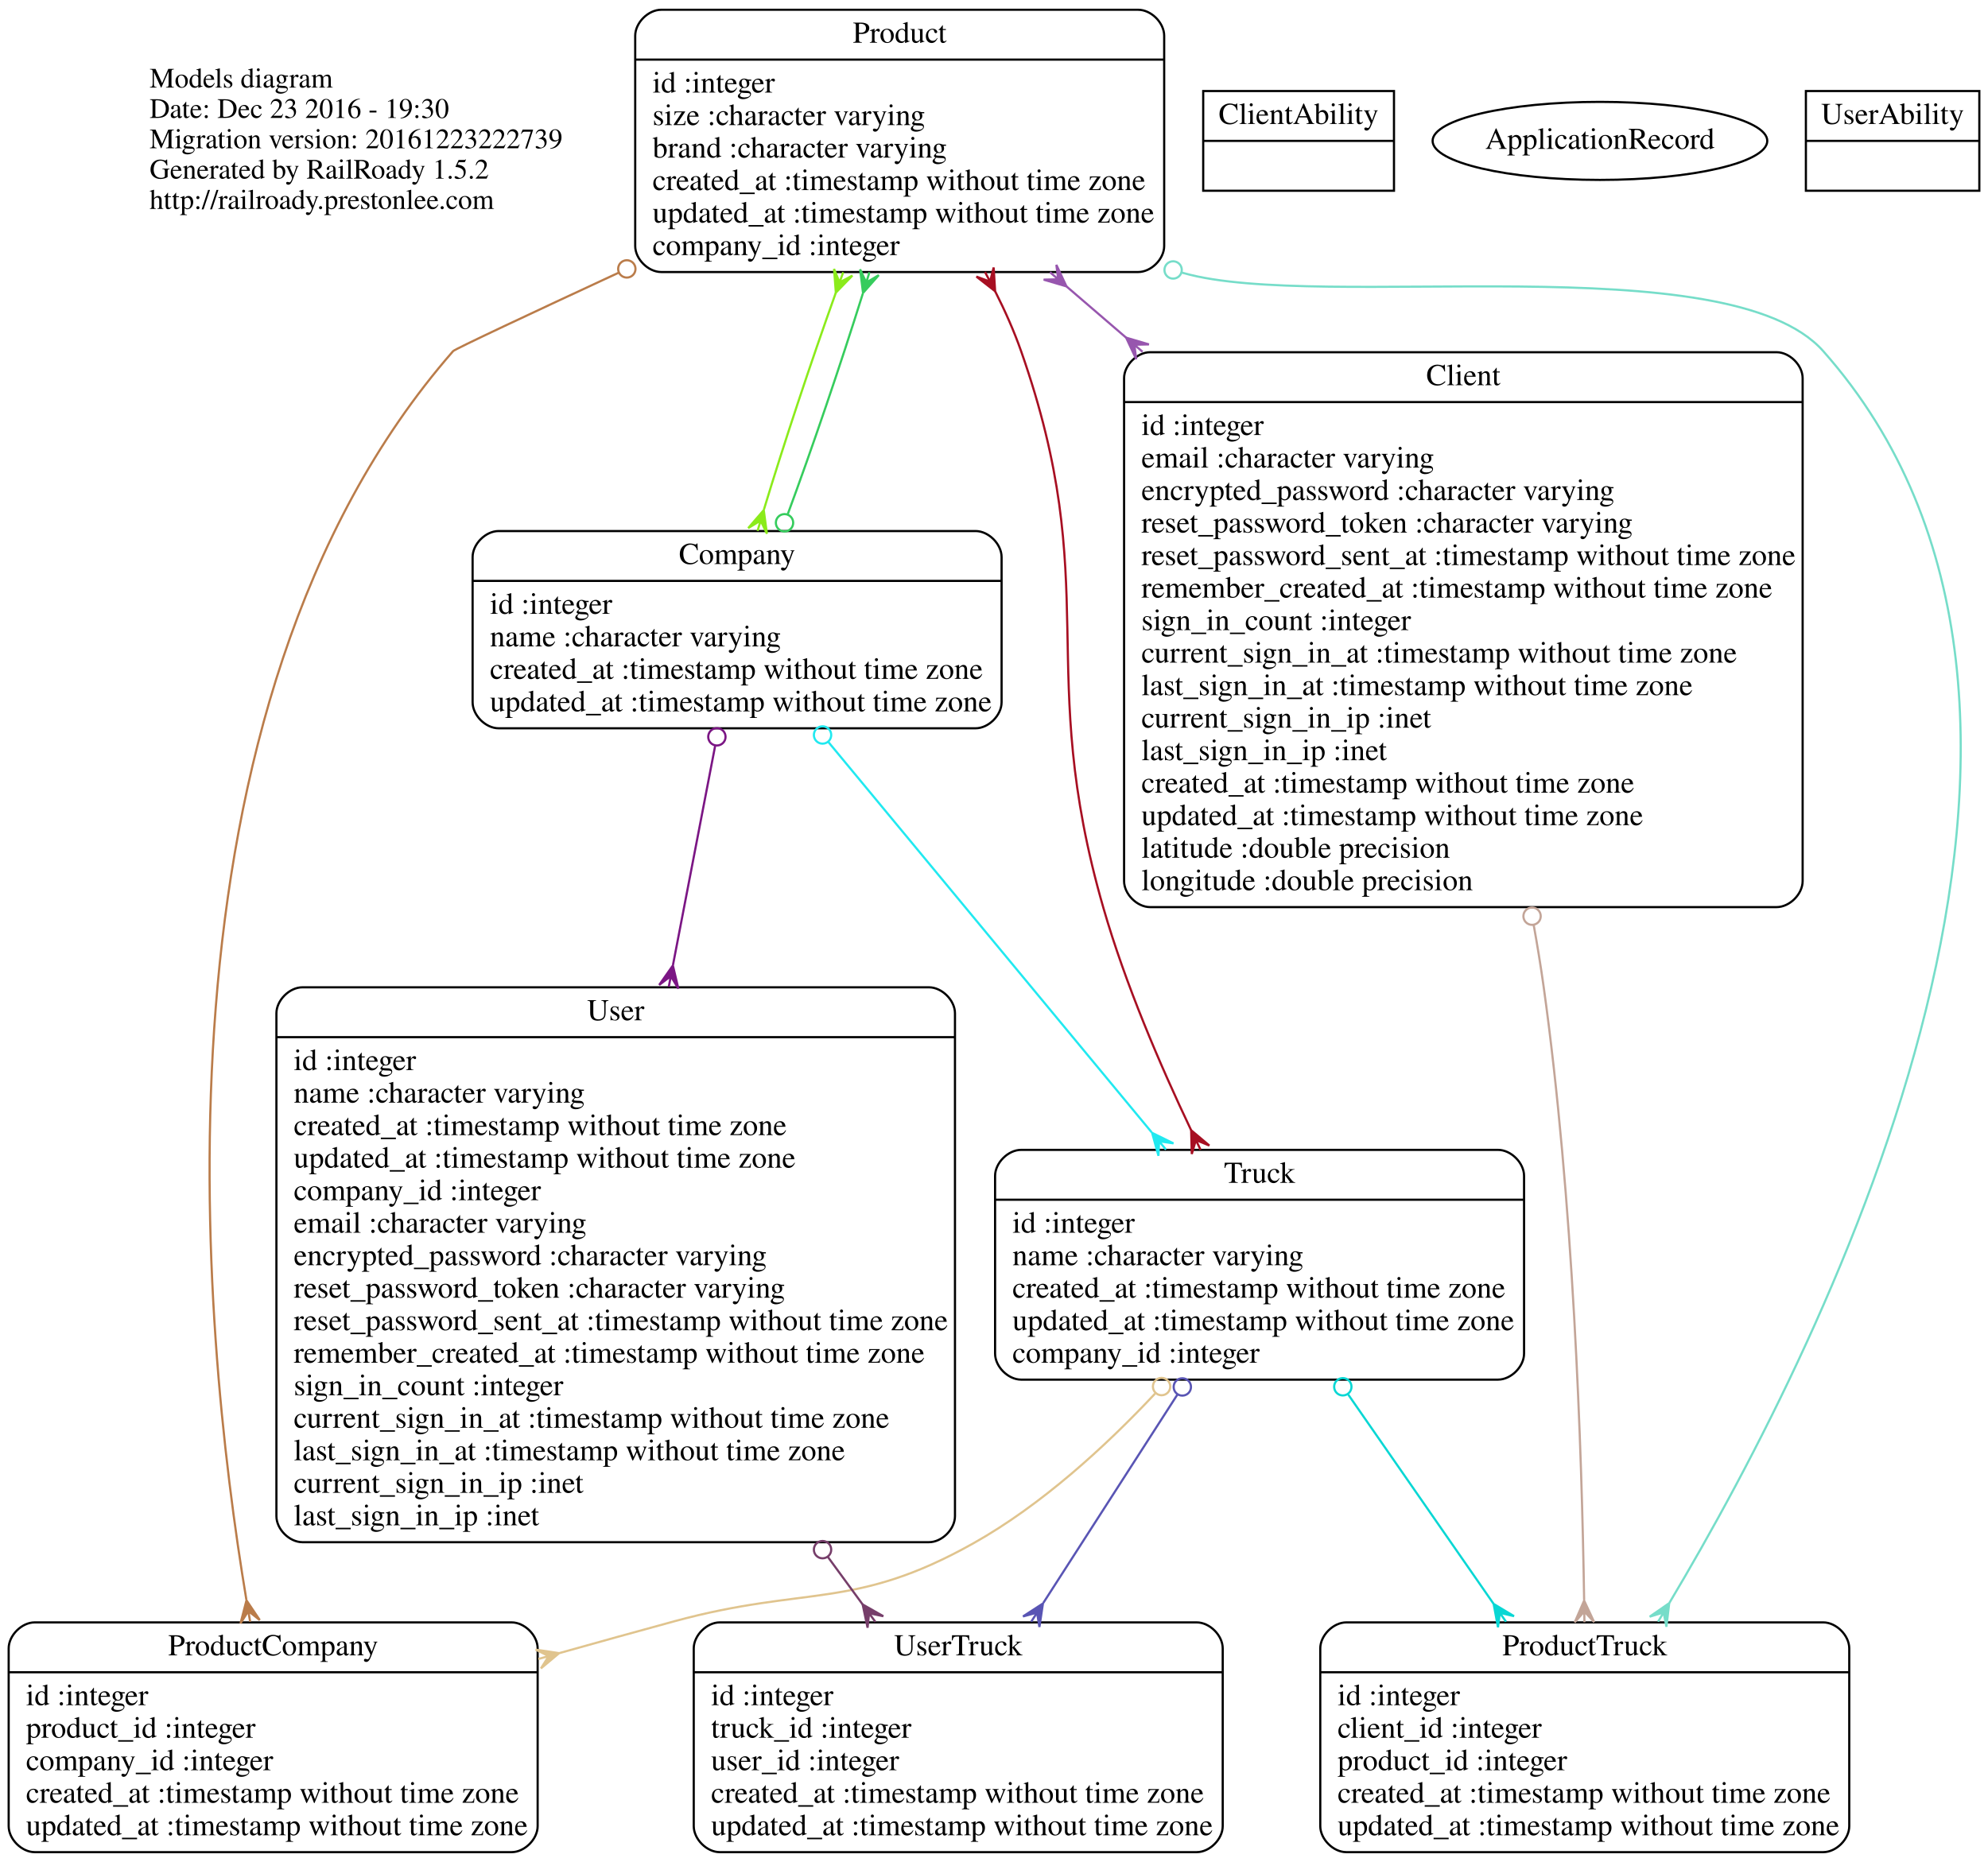
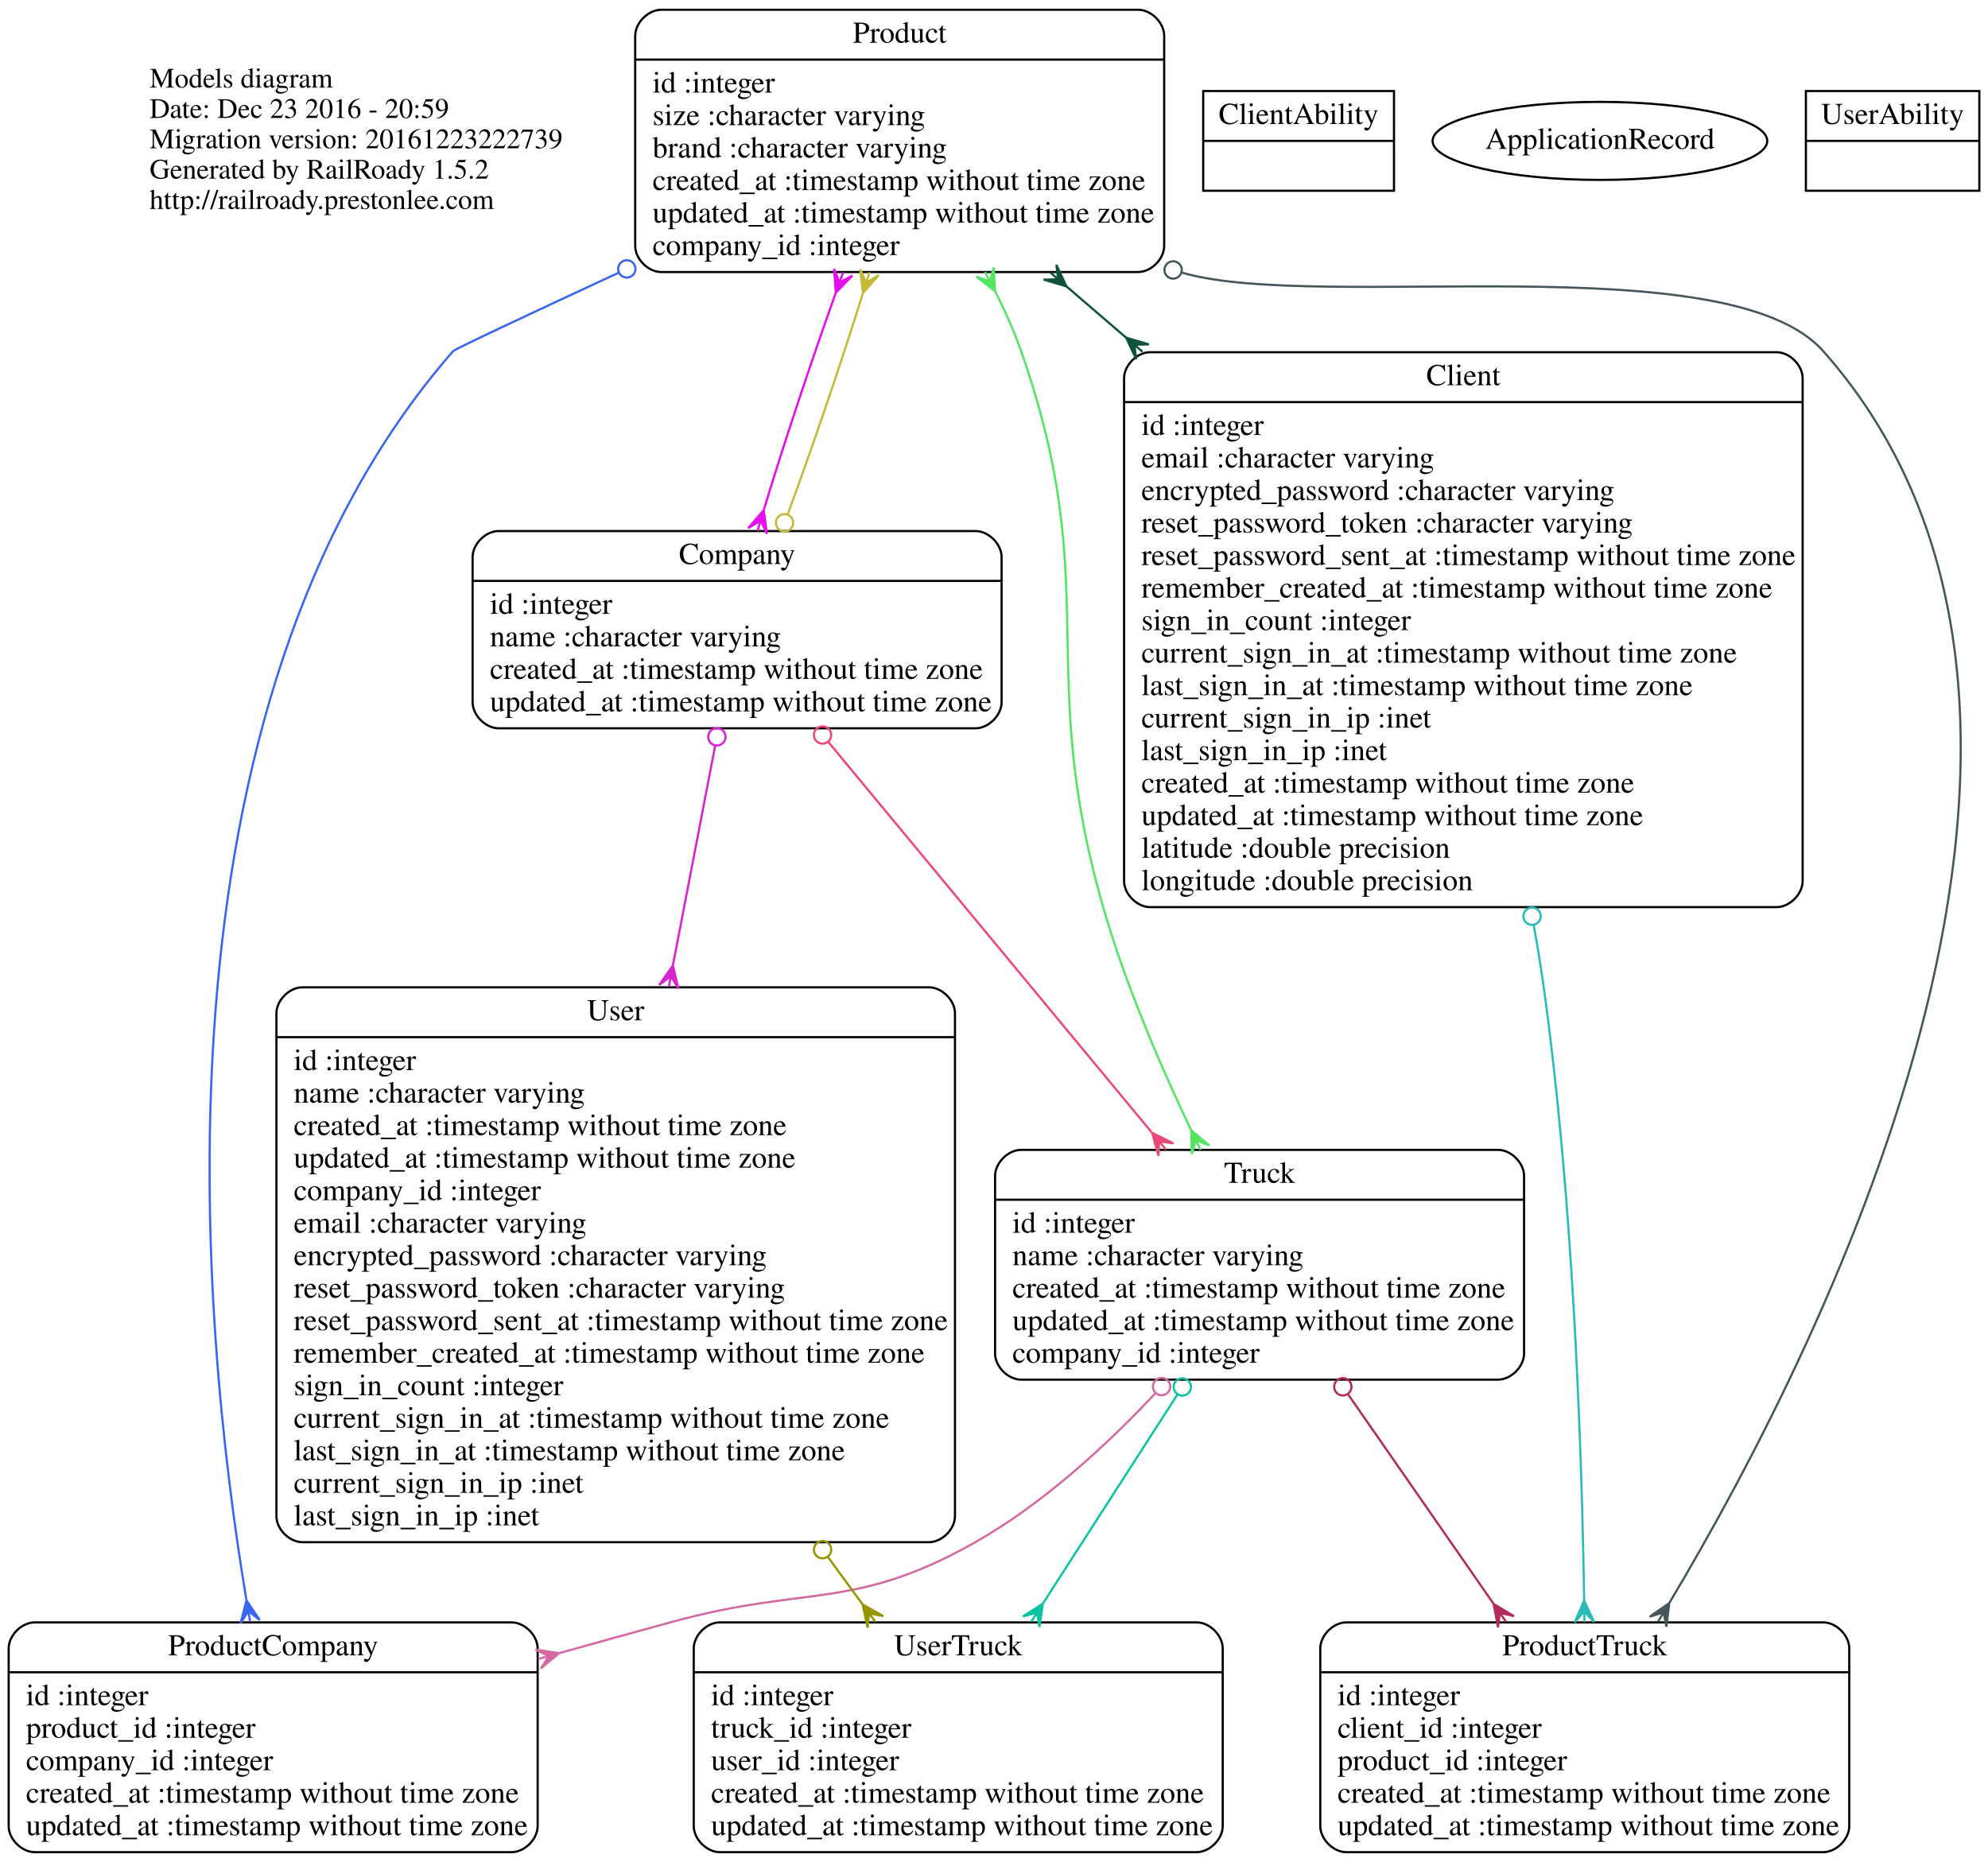
<svg xmlns="http://www.w3.org/2000/svg" width="917pt" height="859pt" viewBox="0.00 0.00 917.00 859.00">
  <g id="graph0" class="graph" transform="scale(1 1) rotate(0) translate(4 855)">
    <polygon fill="none" stroke="none" points="-4,4 -4,-855 913,-855 913,4 -4,4" />
    <g id="node1" class="node">
      <text text-anchor="start" x="65" y="-814.6" font-family="Times,serif" font-size="13.00">Models diagram</text>
-       <text text-anchor="start" x="65" y="-800.6" font-family="Times,serif" font-size="13.00">Date: Dec 23 2016 - 19:30</text>
+       <text text-anchor="start" x="65" y="-800.6" font-family="Times,serif" font-size="13.00">Date: Dec 23 2016 - 20:59</text>
      <text text-anchor="start" x="65" y="-786.6" font-family="Times,serif" font-size="13.00">Migration version: 20161223222739</text>
      <text text-anchor="start" x="65" y="-772.6" font-family="Times,serif" font-size="13.00">Generated by RailRoady 1.5.2</text>
      <text text-anchor="start" x="65" y="-758.6" font-family="Times,serif" font-size="13.00">http://railroady.prestonlee.com</text>
    </g>
    <g id="node2" class="node">
      <path fill="none" stroke="black" d="M12,-0.5C12,-0.5 232,-0.5 232,-0.5 238,-0.5 244,-6.5 244,-12.5 244,-12.5 244,-94.5 244,-94.5 244,-100.5 238,-106.5 232,-106.5 232,-106.5 12,-106.5 12,-106.5 6,-106.5 0,-100.5 0,-94.5 0,-94.5 0,-12.5 0,-12.5 0,-6.5 6,-0.5 12,-0.5" />
      <text text-anchor="middle" x="122" y="-91.3" font-family="Times,serif" font-size="14.00">ProductCompany</text>
      <polyline fill="none" stroke="black" points="0,-83.5 244,-83.5 " />
      <text text-anchor="start" x="8" y="-68.3" font-family="Times,serif" font-size="14.00">id :integer</text>
      <text text-anchor="start" x="8" y="-53.3" font-family="Times,serif" font-size="14.00">product_id :integer</text>
      <text text-anchor="start" x="8" y="-38.3" font-family="Times,serif" font-size="14.00">company_id :integer</text>
      <text text-anchor="start" x="8" y="-23.3" font-family="Times,serif" font-size="14.00">created_at :timestamp without time zone</text>
      <text text-anchor="start" x="8" y="-8.3" font-family="Times,serif" font-size="14.00">updated_at :timestamp without time zone</text>
    </g>
    <g id="node3" class="node">
      <path fill="none" stroke="black" d="M301,-729.5C301,-729.5 521,-729.5 521,-729.5 527,-729.5 533,-735.5 533,-741.5 533,-741.5 533,-838.5 533,-838.5 533,-844.5 527,-850.5 521,-850.5 521,-850.5 301,-850.5 301,-850.5 295,-850.5 289,-844.5 289,-838.5 289,-838.5 289,-741.5 289,-741.5 289,-735.5 295,-729.5 301,-729.5" />
      <text text-anchor="middle" x="411" y="-835.3" font-family="Times,serif" font-size="14.00">Product</text>
      <polyline fill="none" stroke="black" points="289,-827.5 533,-827.5 " />
      <text text-anchor="start" x="297" y="-812.3" font-family="Times,serif" font-size="14.00">id :integer</text>
      <text text-anchor="start" x="297" y="-797.3" font-family="Times,serif" font-size="14.00">size :character varying</text>
      <text text-anchor="start" x="297" y="-782.3" font-family="Times,serif" font-size="14.00">brand :character varying</text>
      <text text-anchor="start" x="297" y="-767.3" font-family="Times,serif" font-size="14.00">created_at :timestamp without time zone</text>
      <text text-anchor="start" x="297" y="-752.3" font-family="Times,serif" font-size="14.00">updated_at :timestamp without time zone</text>
      <text text-anchor="start" x="297" y="-737.3" font-family="Times,serif" font-size="14.00">company_id :integer</text>
    </g>
    <g id="edge3" class="edge">
-       <path fill="none" stroke="#ba7c4a" d="M281.366,-729.192C240.626,-710.284 205.851,-693.975 205,-693 61.24,-528.4 88.648,-242.821 109.63,-117.041" />
-       <ellipse fill="none" stroke="#ba7c4a" cx="285.134" cy="-730.94" rx="4" ry="4" />
-       <polygon fill="#ba7c4a" stroke="#ba7c4a" points="109.693,-116.675 115.816,-107.578 110.537,-111.746 111.381,-106.818 111.381,-106.818 111.381,-106.818 110.537,-111.746 106.945,-106.059 109.693,-116.675 109.693,-116.675" />
+       <path fill="none" stroke="#3966ee" d="M281.366,-729.192C240.626,-710.284 205.851,-693.975 205,-693 61.24,-528.4 88.648,-242.821 109.63,-117.041" />
+       <ellipse fill="none" stroke="#3966ee" cx="285.134" cy="-730.94" rx="4" ry="4" />
+       <polygon fill="#3966ee" stroke="#3966ee" points="109.693,-116.675 115.816,-107.578 110.537,-111.746 111.381,-106.818 111.381,-106.818 111.381,-106.818 110.537,-111.746 106.945,-106.059 109.693,-116.675 109.693,-116.675" />
    </g>
    <g id="node6" class="node">
      <path fill="none" stroke="black" d="M526.5,-436.5C526.5,-436.5 815.5,-436.5 815.5,-436.5 821.5,-436.5 827.5,-442.5 827.5,-448.5 827.5,-448.5 827.5,-680.5 827.5,-680.5 827.5,-686.5 821.5,-692.5 815.5,-692.5 815.5,-692.5 526.5,-692.5 526.5,-692.5 520.5,-692.5 514.5,-686.5 514.5,-680.5 514.5,-680.5 514.5,-448.5 514.5,-448.5 514.5,-442.5 520.5,-436.5 526.5,-436.5" />
      <text text-anchor="middle" x="671" y="-677.3" font-family="Times,serif" font-size="14.00">Client</text>
      <polyline fill="none" stroke="black" points="514.5,-669.5 827.5,-669.5 " />
      <text text-anchor="start" x="522.5" y="-654.3" font-family="Times,serif" font-size="14.00">id :integer</text>
      <text text-anchor="start" x="522.5" y="-639.3" font-family="Times,serif" font-size="14.00">email :character varying</text>
      <text text-anchor="start" x="522.5" y="-624.3" font-family="Times,serif" font-size="14.00">encrypted_password :character varying</text>
      <text text-anchor="start" x="522.5" y="-609.3" font-family="Times,serif" font-size="14.00">reset_password_token :character varying</text>
      <text text-anchor="start" x="522.5" y="-594.3" font-family="Times,serif" font-size="14.00">reset_password_sent_at :timestamp without time zone</text>
      <text text-anchor="start" x="522.5" y="-579.3" font-family="Times,serif" font-size="14.00">remember_created_at :timestamp without time zone</text>
      <text text-anchor="start" x="522.5" y="-564.3" font-family="Times,serif" font-size="14.00">sign_in_count :integer</text>
      <text text-anchor="start" x="522.5" y="-549.3" font-family="Times,serif" font-size="14.00">current_sign_in_at :timestamp without time zone</text>
      <text text-anchor="start" x="522.5" y="-534.3" font-family="Times,serif" font-size="14.00">last_sign_in_at :timestamp without time zone</text>
      <text text-anchor="start" x="522.5" y="-519.3" font-family="Times,serif" font-size="14.00">current_sign_in_ip :inet</text>
      <text text-anchor="start" x="522.5" y="-504.3" font-family="Times,serif" font-size="14.00">last_sign_in_ip :inet</text>
      <text text-anchor="start" x="522.5" y="-489.3" font-family="Times,serif" font-size="14.00">created_at :timestamp without time zone</text>
      <text text-anchor="start" x="522.5" y="-474.3" font-family="Times,serif" font-size="14.00">updated_at :timestamp without time zone</text>
      <text text-anchor="start" x="522.5" y="-459.3" font-family="Times,serif" font-size="14.00">latitude :double precision</text>
      <text text-anchor="start" x="522.5" y="-444.3" font-family="Times,serif" font-size="14.00">longitude :double precision</text>
    </g>
    <g id="edge2" class="edge">
-       <path fill="none" stroke="#9756ae" d="M487.976,-722.83C496.808,-715.238 506.034,-707.307 515.446,-699.217" />
-       <polygon fill="#9756ae" stroke="#9756ae" points="487.917,-722.881 477.4,-725.987 484.125,-726.14 480.334,-729.4 480.334,-729.4 480.334,-729.4 484.125,-726.14 483.267,-732.812 487.917,-722.881 487.917,-722.881" />
-       <polygon fill="#9756ae" stroke="#9756ae" points="515.446,-699.216 525.963,-696.11 519.238,-695.957 523.03,-692.698 523.03,-692.698 523.03,-692.698 519.238,-695.957 520.096,-689.285 515.446,-699.216 515.446,-699.216" />
+       <path fill="none" stroke="#0f523c" d="M487.976,-722.83C496.808,-715.238 506.034,-707.307 515.446,-699.217" />
+       <polygon fill="#0f523c" stroke="#0f523c" points="487.917,-722.881 477.4,-725.987 484.125,-726.14 480.334,-729.4 480.334,-729.4 480.334,-729.4 484.125,-726.14 483.267,-732.812 487.917,-722.881 487.917,-722.881" />
+       <polygon fill="#0f523c" stroke="#0f523c" points="515.446,-699.216 525.963,-696.11 519.238,-695.957 523.03,-692.698 523.03,-692.698 523.03,-692.698 519.238,-695.957 520.096,-689.285 515.446,-699.216 515.446,-699.216" />
    </g>
    <g id="node8" class="node">
      <path fill="none" stroke="black" d="M226,-519C226,-519 446,-519 446,-519 452,-519 458,-525 458,-531 458,-531 458,-598 458,-598 458,-604 452,-610 446,-610 446,-610 226,-610 226,-610 220,-610 214,-604 214,-598 214,-598 214,-531 214,-531 214,-525 220,-519 226,-519" />
      <text text-anchor="middle" x="336" y="-594.8" font-family="Times,serif" font-size="14.00">Company</text>
      <polyline fill="none" stroke="black" points="214,-587 458,-587 " />
      <text text-anchor="start" x="222" y="-571.8" font-family="Times,serif" font-size="14.00">id :integer</text>
      <text text-anchor="start" x="222" y="-556.8" font-family="Times,serif" font-size="14.00">name :character varying</text>
      <text text-anchor="start" x="222" y="-541.8" font-family="Times,serif" font-size="14.00">created_at :timestamp without time zone</text>
      <text text-anchor="start" x="222" y="-526.8" font-family="Times,serif" font-size="14.00">updated_at :timestamp without time zone</text>
    </g>
    <g id="edge4" class="edge">
-       <path fill="none" stroke="#8beb1b" d="M381.548,-719.98C370.03,-687.815 357.504,-650.09 348.389,-619.972" />
-       <polygon fill="#8beb1b" stroke="#8beb1b" points="381.553,-719.995 380.719,-730.929 383.252,-724.697 384.951,-729.4 384.951,-729.4 384.951,-729.4 383.252,-724.697 389.183,-727.871 381.553,-719.995 381.553,-719.995" />
-       <polygon fill="#8beb1b" stroke="#8beb1b" points="348.293,-619.652 349.747,-608.783 346.864,-614.86 345.435,-610.069 345.435,-610.069 345.435,-610.069 346.864,-614.86 341.123,-611.355 348.293,-619.652 348.293,-619.652" />
+       <path fill="none" stroke="#e50fee" d="M381.548,-719.98C370.03,-687.815 357.504,-650.09 348.389,-619.972" />
+       <polygon fill="#e50fee" stroke="#e50fee" points="381.553,-719.995 380.719,-730.929 383.252,-724.697 384.951,-729.4 384.951,-729.4 384.951,-729.4 383.252,-724.697 389.183,-727.871 381.553,-719.995 381.553,-719.995" />
+       <polygon fill="#e50fee" stroke="#e50fee" points="348.293,-619.652 349.747,-608.783 346.864,-614.86 345.435,-610.069 345.435,-610.069 345.435,-610.069 346.864,-614.86 341.123,-611.355 348.293,-619.652 348.293,-619.652" />
    </g>
    <g id="node12" class="node">
      <path fill="none" stroke="black" d="M617,-0.5C617,-0.5 837,-0.5 837,-0.5 843,-0.5 849,-6.5 849,-12.5 849,-12.5 849,-94.5 849,-94.5 849,-100.5 843,-106.5 837,-106.5 837,-106.5 617,-106.5 617,-106.5 611,-106.5 605,-100.5 605,-94.5 605,-94.5 605,-12.5 605,-12.5 605,-6.5 611,-0.5 617,-0.5" />
      <text text-anchor="middle" x="727" y="-91.3" font-family="Times,serif" font-size="14.00">ProductTruck</text>
      <polyline fill="none" stroke="black" points="605,-83.5 849,-83.5 " />
      <text text-anchor="start" x="613" y="-68.3" font-family="Times,serif" font-size="14.00">id :integer</text>
      <text text-anchor="start" x="613" y="-53.3" font-family="Times,serif" font-size="14.00">client_id :integer</text>
      <text text-anchor="start" x="613" y="-38.3" font-family="Times,serif" font-size="14.00">product_id :integer</text>
      <text text-anchor="start" x="613" y="-23.3" font-family="Times,serif" font-size="14.00">created_at :timestamp without time zone</text>
      <text text-anchor="start" x="613" y="-8.3" font-family="Times,serif" font-size="14.00">updated_at :timestamp without time zone</text>
    </g>
    <g id="edge1" class="edge">
-       <path fill="none" stroke="#76ddc9" d="M541.187,-729.231C541.458,-729.154 541.729,-729.077 542,-729 605.552,-711.037 793.221,-742.446 837,-693 983.363,-527.69 840.607,-240.502 766.05,-115.525" />
-       <ellipse fill="none" stroke="#76ddc9" cx="537.121" cy="-730.455" rx="4" ry="4" />
-       <polygon fill="#76ddc9" stroke="#76ddc9" points="765.961,-115.379 764.66,-104.49 763.383,-111.095 760.804,-106.811 760.804,-106.811 760.804,-106.811 763.383,-111.095 756.949,-109.132 765.961,-115.379 765.961,-115.379" />
+       <path fill="none" stroke="#46565a" d="M541.187,-729.231C541.458,-729.154 541.729,-729.077 542,-729 605.552,-711.037 793.221,-742.446 837,-693 983.363,-527.69 840.607,-240.502 766.05,-115.525" />
+       <ellipse fill="none" stroke="#46565a" cx="537.121" cy="-730.455" rx="4" ry="4" />
+       <polygon fill="#46565a" stroke="#46565a" points="765.961,-115.379 764.66,-104.49 763.383,-111.095 760.804,-106.811 760.804,-106.811 760.804,-106.811 763.383,-111.095 756.949,-109.132 765.961,-115.379 765.961,-115.379" />
    </g>
    <g id="node4" class="node">
      <polygon fill="none" stroke="black" points="551,-767 551,-813 639,-813 639,-767 551,-767" />
      <text text-anchor="middle" x="595" y="-797.8" font-family="Times,serif" font-size="14.00">ClientAbility</text>
      <polyline fill="none" stroke="black" points="551,-790 639,-790 " />
      <text text-anchor="middle" x="595" y="-774.8" font-family="Times,serif" font-size="14.00"> </text>
    </g>
    <g id="node5" class="node">
      <path fill="none" stroke="black" d="M467,-218.5C467,-218.5 687,-218.5 687,-218.5 693,-218.5 699,-224.5 699,-230.5 699,-230.5 699,-312.5 699,-312.5 699,-318.5 693,-324.5 687,-324.5 687,-324.5 467,-324.5 467,-324.5 461,-324.5 455,-318.5 455,-312.5 455,-312.5 455,-230.5 455,-230.5 455,-224.5 461,-218.5 467,-218.5" />
      <text text-anchor="middle" x="577" y="-309.3" font-family="Times,serif" font-size="14.00">Truck</text>
      <polyline fill="none" stroke="black" points="455,-301.5 699,-301.5 " />
      <text text-anchor="start" x="463" y="-286.3" font-family="Times,serif" font-size="14.00">id :integer</text>
      <text text-anchor="start" x="463" y="-271.3" font-family="Times,serif" font-size="14.00">name :character varying</text>
      <text text-anchor="start" x="463" y="-256.3" font-family="Times,serif" font-size="14.00">created_at :timestamp without time zone</text>
      <text text-anchor="start" x="463" y="-241.3" font-family="Times,serif" font-size="14.00">updated_at :timestamp without time zone</text>
      <text text-anchor="start" x="463" y="-226.3" font-family="Times,serif" font-size="14.00">company_id :integer</text>
    </g>
    <g id="edge8" class="edge">
-       <path fill="none" stroke="#e0c48e" d="M528.795,-212.05C505.754,-187.501 476.374,-160.616 445,-143 389.73,-111.967 368.159,-123.653 307,-107 289.877,-102.337 271.888,-97.348 254.132,-92.367" />
-       <ellipse fill="none" stroke="#e0c48e" cx="531.798" cy="-215.297" rx="4" ry="4" />
-       <polygon fill="#e0c48e" stroke="#e0c48e" points="253.925,-92.309 245.515,-85.272 249.111,-90.957 244.298,-89.604 244.298,-89.604 244.298,-89.604 249.111,-90.957 243.08,-93.936 253.925,-92.309 253.925,-92.309" />
+       <path fill="none" stroke="#d36aa2" d="M528.795,-212.05C505.754,-187.501 476.374,-160.616 445,-143 389.73,-111.967 368.159,-123.653 307,-107 289.877,-102.337 271.888,-97.348 254.132,-92.367" />
+       <ellipse fill="none" stroke="#d36aa2" cx="531.798" cy="-215.297" rx="4" ry="4" />
+       <polygon fill="#d36aa2" stroke="#d36aa2" points="253.925,-92.309 245.515,-85.272 249.111,-90.957 244.298,-89.604 244.298,-89.604 244.298,-89.604 249.111,-90.957 243.08,-93.936 253.925,-92.309 253.925,-92.309" />
    </g>
    <g id="edge6" class="edge">
-       <path fill="none" stroke="#a70f22" d="M545.397,-333.647C531.058,-363.757 515.088,-401.026 505,-436 473.002,-546.942 505.226,-584.047 467,-693 463.766,-702.217 459.621,-711.543 455.052,-720.575" />
-       <polygon fill="#a70f22" stroke="#a70f22" points="545.443,-333.551 553.84,-326.498 547.615,-329.047 549.787,-324.543 549.787,-324.543 549.787,-324.543 547.615,-329.047 545.733,-322.589 545.443,-333.551 545.443,-333.551" />
-       <polygon fill="#a70f22" stroke="#a70f22" points="455.016,-720.643 446.377,-727.397 452.688,-725.068 450.36,-729.493 450.36,-729.493 450.36,-729.493 452.688,-725.068 454.342,-731.588 455.016,-720.643 455.016,-720.643" />
+       <path fill="none" stroke="#54e563" d="M545.397,-333.647C531.058,-363.757 515.088,-401.026 505,-436 473.002,-546.942 505.226,-584.047 467,-693 463.766,-702.217 459.621,-711.543 455.052,-720.575" />
+       <polygon fill="#54e563" stroke="#54e563" points="545.443,-333.551 553.84,-326.498 547.615,-329.047 549.787,-324.543 549.787,-324.543 549.787,-324.543 547.615,-329.047 545.733,-322.589 545.443,-333.551 545.443,-333.551" />
+       <polygon fill="#54e563" stroke="#54e563" points="455.016,-720.643 446.377,-727.397 452.688,-725.068 450.36,-729.493 450.36,-729.493 450.36,-729.493 452.688,-725.068 454.342,-731.588 455.016,-720.643 455.016,-720.643" />
    </g>
    <g id="node7" class="node">
      <path fill="none" stroke="black" d="M328,-0.5C328,-0.5 548,-0.5 548,-0.5 554,-0.5 560,-6.5 560,-12.5 560,-12.5 560,-94.5 560,-94.5 560,-100.5 554,-106.5 548,-106.5 548,-106.5 328,-106.5 328,-106.5 322,-106.5 316,-100.5 316,-94.5 316,-94.5 316,-12.5 316,-12.5 316,-6.5 322,-0.5 328,-0.5" />
      <text text-anchor="middle" x="438" y="-91.3" font-family="Times,serif" font-size="14.00">UserTruck</text>
      <polyline fill="none" stroke="black" points="316,-83.5 560,-83.5 " />
      <text text-anchor="start" x="324" y="-68.3" font-family="Times,serif" font-size="14.00">id :integer</text>
      <text text-anchor="start" x="324" y="-53.3" font-family="Times,serif" font-size="14.00">truck_id :integer</text>
      <text text-anchor="start" x="324" y="-38.3" font-family="Times,serif" font-size="14.00">user_id :integer</text>
      <text text-anchor="start" x="324" y="-23.3" font-family="Times,serif" font-size="14.00">created_at :timestamp without time zone</text>
      <text text-anchor="start" x="324" y="-8.3" font-family="Times,serif" font-size="14.00">updated_at :timestamp without time zone</text>
    </g>
    <g id="edge7" class="edge">
-       <path fill="none" stroke="#5955b4" d="M539.11,-211.62C519.924,-181.807 496.656,-145.648 477.279,-115.538" />
-       <ellipse fill="none" stroke="#5955b4" cx="541.365" cy="-215.124" rx="4" ry="4" />
-       <polygon fill="#5955b4" stroke="#5955b4" points="477.074,-115.219 475.446,-104.374 474.368,-111.014 471.662,-106.81 471.662,-106.81 471.662,-106.81 474.368,-111.014 467.878,-109.245 477.074,-115.219 477.074,-115.219" />
+       <path fill="none" stroke="#0bc4a4" d="M539.11,-211.62C519.924,-181.807 496.656,-145.648 477.279,-115.538" />
+       <ellipse fill="none" stroke="#0bc4a4" cx="541.365" cy="-215.124" rx="4" ry="4" />
+       <polygon fill="#0bc4a4" stroke="#0bc4a4" points="477.074,-115.219 475.446,-104.374 474.368,-111.014 471.662,-106.81 471.662,-106.81 471.662,-106.81 474.368,-111.014 467.878,-109.245 477.074,-115.219 477.074,-115.219" />
    </g>
    <g id="edge5" class="edge">
-       <path fill="none" stroke="#09d7d4" d="M617.889,-211.62C638.681,-181.679 663.918,-145.338 684.882,-115.15" />
-       <ellipse fill="none" stroke="#09d7d4" cx="615.401" cy="-215.202" rx="4" ry="4" />
-       <polygon fill="#09d7d4" stroke="#09d7d4" points="684.97,-115.023 694.37,-109.376 687.822,-110.916 690.674,-106.81 690.674,-106.81 690.674,-106.81 687.822,-110.916 686.978,-104.243 684.97,-115.023 684.97,-115.023" />
+       <path fill="none" stroke="#b12c5c" d="M617.889,-211.62C638.681,-181.679 663.918,-145.338 684.882,-115.15" />
+       <ellipse fill="none" stroke="#b12c5c" cx="615.401" cy="-215.202" rx="4" ry="4" />
+       <polygon fill="#b12c5c" stroke="#b12c5c" points="684.97,-115.023 694.37,-109.376 687.822,-110.916 690.674,-106.81 690.674,-106.81 690.674,-106.81 687.822,-110.916 686.978,-104.243 684.97,-115.023 684.97,-115.023" />
    </g>
    <g id="edge9" class="edge">
-       <path fill="none" stroke="#c3a598" d="M703.447,-428.239C705.165,-418.714 706.711,-409.233 708,-400 721.73,-301.673 725.651,-186.309 726.706,-116.884" />
-       <ellipse fill="none" stroke="#c3a598" cx="702.693" cy="-432.311" rx="4" ry="4" />
-       <polygon fill="#c3a598" stroke="#c3a598" points="726.71,-116.563 731.346,-106.625 726.779,-111.564 726.847,-106.564 726.847,-106.564 726.847,-106.564 726.779,-111.564 722.347,-106.503 726.71,-116.563 726.71,-116.563" />
+       <path fill="none" stroke="#2abbb8" d="M703.447,-428.239C705.165,-418.714 706.711,-409.233 708,-400 721.73,-301.673 725.651,-186.309 726.706,-116.884" />
+       <ellipse fill="none" stroke="#2abbb8" cx="702.693" cy="-432.311" rx="4" ry="4" />
+       <polygon fill="#2abbb8" stroke="#2abbb8" points="726.71,-116.563 731.346,-106.625 726.779,-111.564 726.847,-106.564 726.847,-106.564 726.847,-106.564 726.779,-111.564 722.347,-106.503 726.71,-116.563 726.71,-116.563" />
    </g>
    <g id="edge10" class="edge">
-       <path fill="none" stroke="#36cc5d" d="M359.292,-617.598C370.537,-647.949 383.673,-686.606 393.986,-719.523" />
-       <ellipse fill="none" stroke="#36cc5d" cx="357.878" cy="-613.816" rx="4" ry="4" />
-       <polygon fill="#36cc5d" stroke="#36cc5d" points="394.087,-719.848 392.751,-730.732 395.568,-724.624 397.049,-729.4 397.049,-729.4 397.049,-729.4 395.568,-724.624 401.347,-728.067 394.087,-719.848 394.087,-719.848" />
+       <path fill="none" stroke="#c4ba38" d="M359.292,-617.598C370.537,-647.949 383.673,-686.606 393.986,-719.523" />
+       <ellipse fill="none" stroke="#c4ba38" cx="357.878" cy="-613.816" rx="4" ry="4" />
+       <polygon fill="#c4ba38" stroke="#c4ba38" points="394.087,-719.848 392.751,-730.732 395.568,-724.624 397.049,-729.4 397.049,-729.4 397.049,-729.4 395.568,-724.624 401.347,-728.067 394.087,-719.848 394.087,-719.848" />
    </g>
    <g id="edge11" class="edge">
-       <path fill="none" stroke="#21e9f0" d="M378.068,-512.704C419.615,-462.538 483.156,-385.813 527.2,-332.631" />
-       <ellipse fill="none" stroke="#21e9f0" cx="375.416" cy="-515.906" rx="4" ry="4" />
-       <polygon fill="#21e9f0" stroke="#21e9f0" points="527.445,-332.336 537.289,-327.504 530.634,-328.485 533.824,-324.634 533.824,-324.634 533.824,-324.634 530.634,-328.485 530.358,-321.764 527.445,-332.336 527.445,-332.336" />
+       <path fill="none" stroke="#eb4a76" d="M378.068,-512.704C419.615,-462.538 483.156,-385.813 527.2,-332.631" />
+       <ellipse fill="none" stroke="#eb4a76" cx="375.416" cy="-515.906" rx="4" ry="4" />
+       <polygon fill="#eb4a76" stroke="#eb4a76" points="527.445,-332.336 537.289,-327.504 530.634,-328.485 533.824,-324.634 533.824,-324.634 533.824,-324.634 530.634,-328.485 530.358,-321.764 527.445,-332.336 527.445,-332.336" />
    </g>
    <g id="node11" class="node">
      <path fill="none" stroke="black" d="M135.5,-143.5C135.5,-143.5 424.5,-143.5 424.5,-143.5 430.5,-143.5 436.5,-149.5 436.5,-155.5 436.5,-155.5 436.5,-387.5 436.5,-387.5 436.5,-393.5 430.5,-399.5 424.5,-399.5 424.5,-399.5 135.5,-399.5 135.5,-399.5 129.5,-399.5 123.5,-393.5 123.5,-387.5 123.5,-387.5 123.5,-155.5 123.5,-155.5 123.5,-149.5 129.5,-143.5 135.5,-143.5" />
      <text text-anchor="middle" x="280" y="-384.3" font-family="Times,serif" font-size="14.00">User</text>
      <polyline fill="none" stroke="black" points="123.5,-376.5 436.5,-376.5 " />
      <text text-anchor="start" x="131.5" y="-361.3" font-family="Times,serif" font-size="14.00">id :integer</text>
      <text text-anchor="start" x="131.5" y="-346.3" font-family="Times,serif" font-size="14.00">name :character varying</text>
      <text text-anchor="start" x="131.5" y="-331.3" font-family="Times,serif" font-size="14.00">created_at :timestamp without time zone</text>
      <text text-anchor="start" x="131.5" y="-316.3" font-family="Times,serif" font-size="14.00">updated_at :timestamp without time zone</text>
      <text text-anchor="start" x="131.5" y="-301.3" font-family="Times,serif" font-size="14.00">company_id :integer</text>
      <text text-anchor="start" x="131.5" y="-286.3" font-family="Times,serif" font-size="14.00">email :character varying</text>
      <text text-anchor="start" x="131.5" y="-271.3" font-family="Times,serif" font-size="14.00">encrypted_password :character varying</text>
      <text text-anchor="start" x="131.5" y="-256.3" font-family="Times,serif" font-size="14.00">reset_password_token :character varying</text>
      <text text-anchor="start" x="131.5" y="-241.3" font-family="Times,serif" font-size="14.00">reset_password_sent_at :timestamp without time zone</text>
      <text text-anchor="start" x="131.5" y="-226.3" font-family="Times,serif" font-size="14.00">remember_created_at :timestamp without time zone</text>
      <text text-anchor="start" x="131.5" y="-211.3" font-family="Times,serif" font-size="14.00">sign_in_count :integer</text>
      <text text-anchor="start" x="131.5" y="-196.3" font-family="Times,serif" font-size="14.00">current_sign_in_at :timestamp without time zone</text>
      <text text-anchor="start" x="131.5" y="-181.3" font-family="Times,serif" font-size="14.00">last_sign_in_at :timestamp without time zone</text>
      <text text-anchor="start" x="131.5" y="-166.3" font-family="Times,serif" font-size="14.00">current_sign_in_ip :inet</text>
      <text text-anchor="start" x="131.5" y="-151.3" font-family="Times,serif" font-size="14.00">last_sign_in_ip :inet</text>
    </g>
    <g id="edge12" class="edge">
-       <path fill="none" stroke="#7b1684" d="M325.874,-510.881C320.397,-482.418 313.351,-445.806 306.433,-409.859" />
-       <ellipse fill="none" stroke="#7b1684" cx="326.678" cy="-515.059" rx="4" ry="4" />
-       <polygon fill="#7b1684" stroke="#7b1684" points="306.377,-409.565 308.906,-398.895 305.432,-404.655 304.487,-399.745 304.487,-399.745 304.487,-399.745 305.432,-404.655 300.068,-400.596 306.377,-409.565 306.377,-409.565" />
+       <path fill="none" stroke="#d925d0" d="M325.874,-510.881C320.397,-482.418 313.351,-445.806 306.433,-409.859" />
+       <ellipse fill="none" stroke="#d925d0" cx="326.678" cy="-515.059" rx="4" ry="4" />
+       <polygon fill="#d925d0" stroke="#d925d0" points="306.377,-409.565 308.906,-398.895 305.432,-404.655 304.487,-399.745 304.487,-399.745 304.487,-399.745 305.432,-404.655 300.068,-400.596 306.377,-409.565 306.377,-409.565" />
    </g>
    <g id="node9" class="node">
      <ellipse fill="none" stroke="black" cx="734" cy="-790" rx="77.187" ry="18" />
      <text text-anchor="middle" x="734" y="-786.3" font-family="Times,serif" font-size="14.00">ApplicationRecord</text>
    </g>
    <g id="node10" class="node">
      <polygon fill="none" stroke="black" points="829,-767 829,-813 909,-813 909,-767 829,-767" />
      <text text-anchor="middle" x="869" y="-797.8" font-family="Times,serif" font-size="14.00">UserAbility</text>
      <polyline fill="none" stroke="black" points="829,-790 909,-790 " />
      <text text-anchor="middle" x="869" y="-774.8" font-family="Times,serif" font-size="14.00"> </text>
    </g>
    <g id="edge13" class="edge">
-       <path fill="none" stroke="#763e6a" d="M377.86,-136.716C383.377,-129.174 388.764,-121.81 393.904,-114.784" />
-       <ellipse fill="none" stroke="#763e6a" cx="375.413" cy="-140.062" rx="4" ry="4" />
-       <polygon fill="#763e6a" stroke="#763e6a" points="393.913,-114.771 403.449,-109.356 396.865,-110.735 399.817,-106.699 399.817,-106.699 399.817,-106.699 396.865,-110.735 396.185,-104.043 393.913,-114.771 393.913,-114.771" />
+       <path fill="none" stroke="#979601" d="M377.86,-136.716C383.377,-129.174 388.764,-121.81 393.904,-114.784" />
+       <ellipse fill="none" stroke="#979601" cx="375.413" cy="-140.062" rx="4" ry="4" />
+       <polygon fill="#979601" stroke="#979601" points="393.913,-114.771 403.449,-109.356 396.865,-110.735 399.817,-106.699 399.817,-106.699 399.817,-106.699 396.865,-110.735 396.185,-104.043 393.913,-114.771 393.913,-114.771" />
    </g>
  </g>
</svg>
